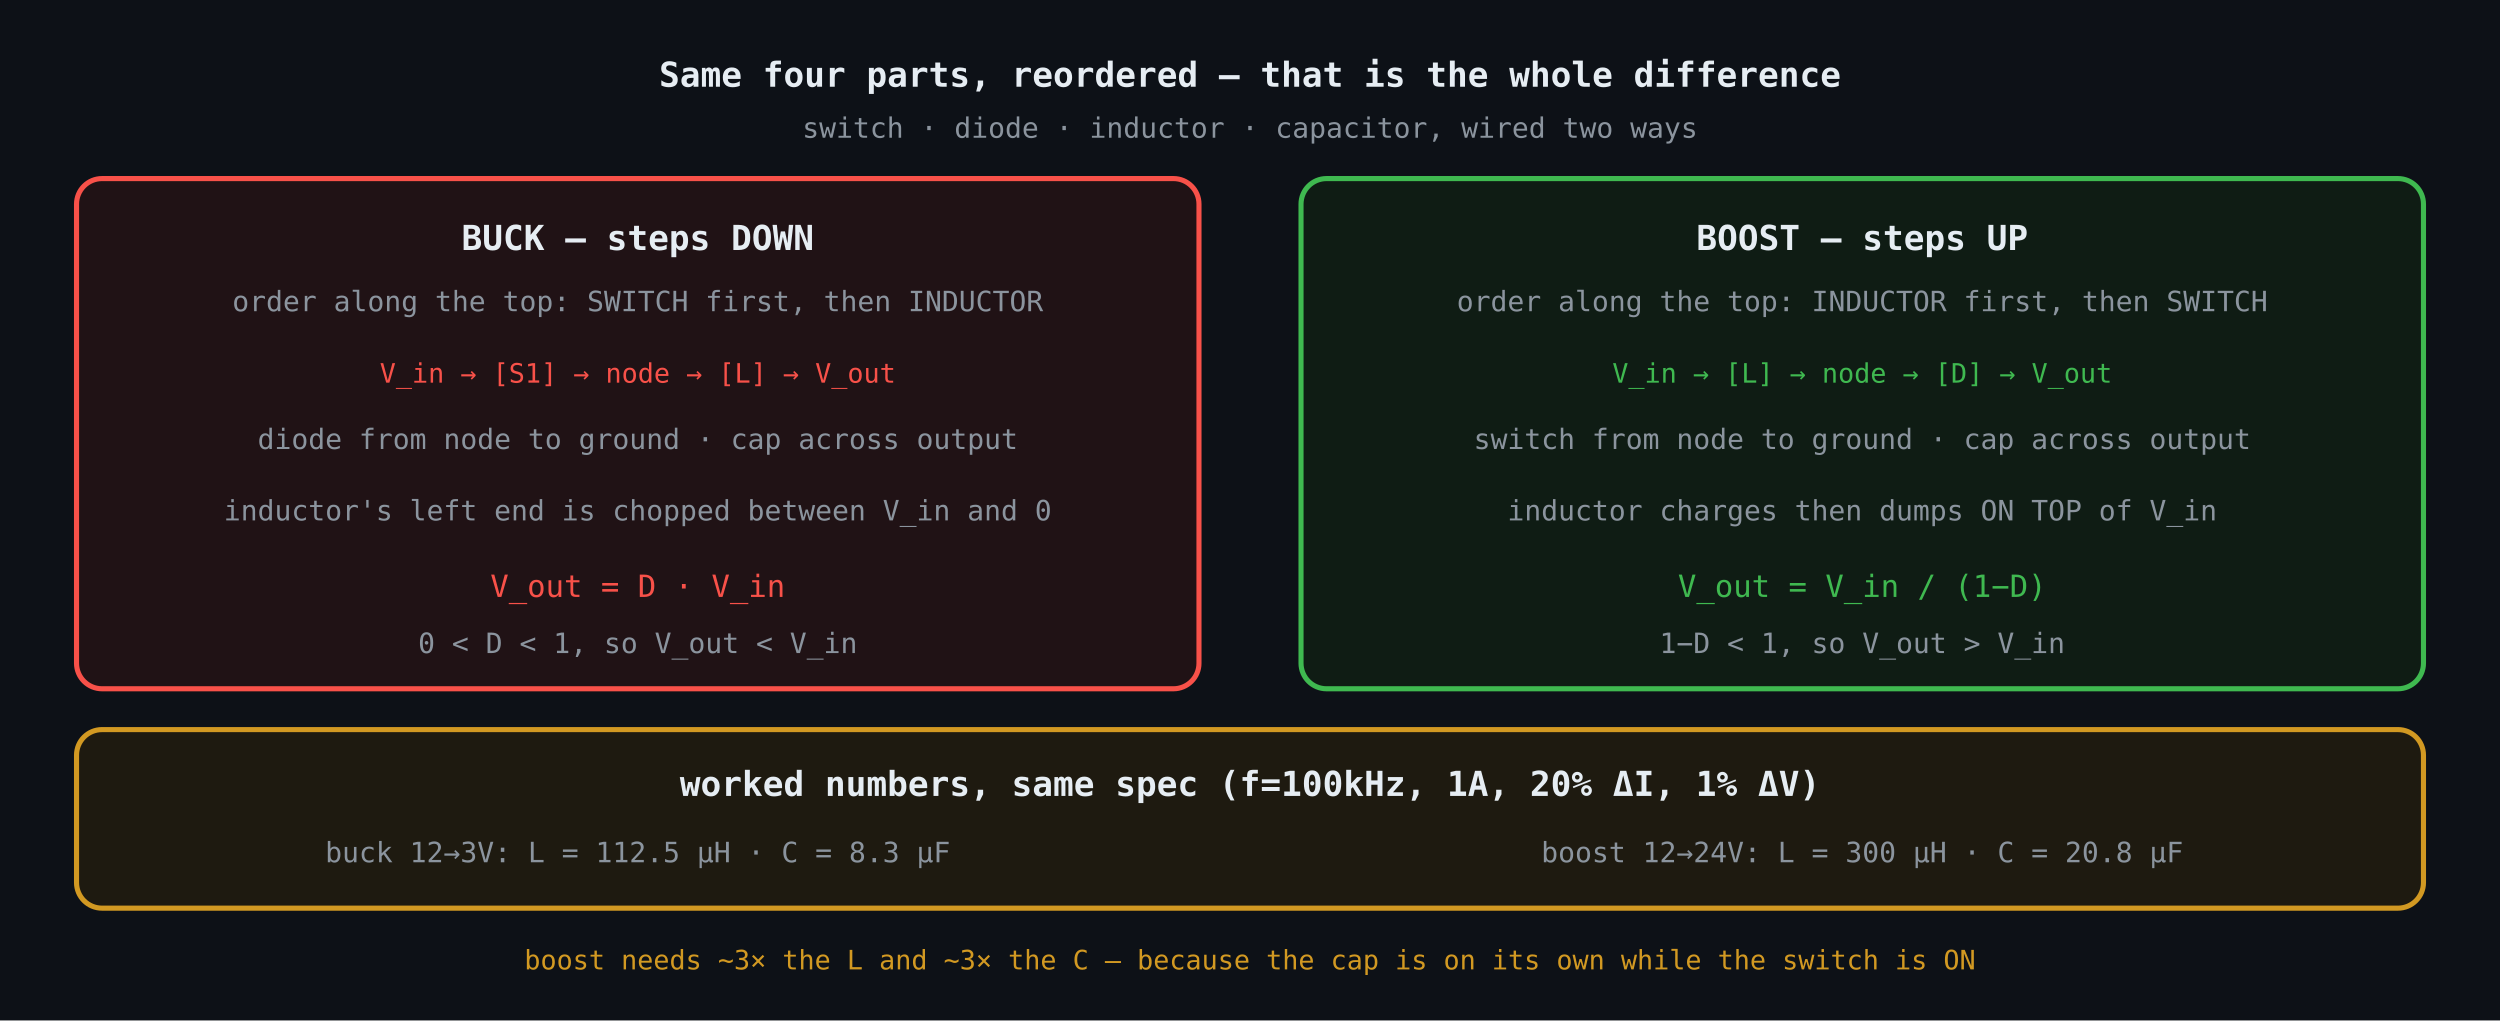
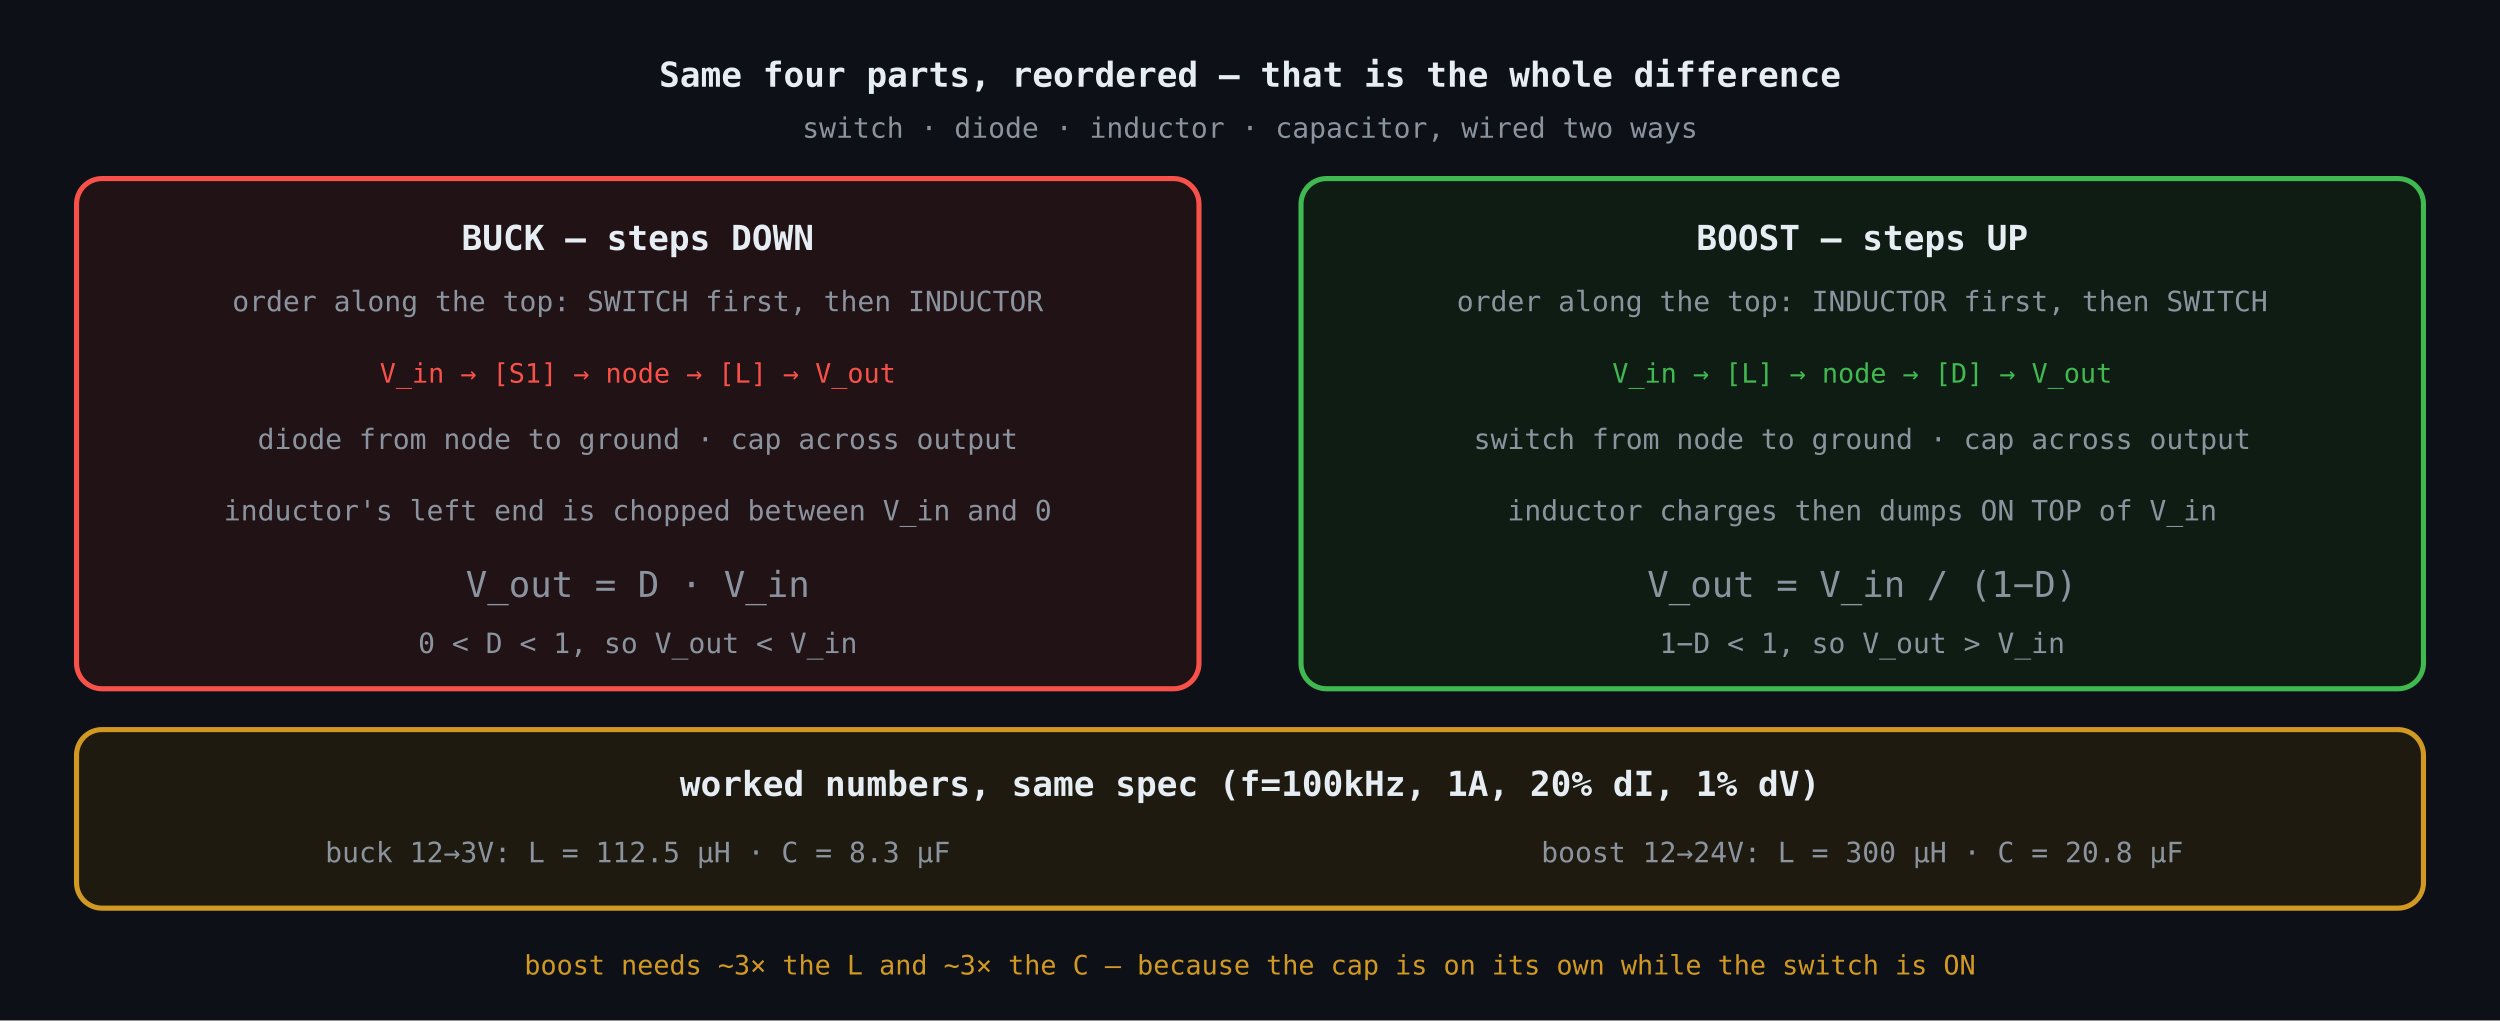
<svg xmlns="http://www.w3.org/2000/svg" viewBox="0 0 980 400" role="img" aria-label="Side by side comparison of buck and boost showing the same four parts reordered" width="980" height="400">
  <style>
.h2m-bg{fill:#0d1117}
- *{box-sizing:border-box}
- /* Printing on a dark palette wastes ink and renders badly, so print is always light. */
- body{margin:0;background:#0d1117;color:#c9d1d9;
-   font:15px/1.65 system-ui,-apple-system,Segoe UI,Roboto,sans-serif;
-   padding:38px 22px 90px}
- main{max-width:1080px;margin:0 auto}
- figure{margin:22px 0;background:#161b22;border:1px solid #30363d;
-   border-radius:11px;padding:18px;overflow-x:auto}
- figure svg{display:block;width:100%;height:auto;min-width:680px}
- figcaption{color:#8b949e;font-size:12.5px;margin-top:12px;text-align:center}
- /* ---- SVG theming: every colour resolves through these classes so figures re-theme. */
svg text{font-family:ui-monospace,SFMono-Regular,Menlo,monospace;font-size:12px;fill:#c9d1d9}
svg text.t{font-size:13.5px;font-weight:700;fill:#e6edf3}
svg text.s{font-size:11px;fill:#8b949e}
svg text.xs{font-size:9.5px;fill:#8b949e}
svg text.l{font-size:10.5px;fill:#8b949e}
svg text.lb{font-size:10.5px;fill:#58a6ff}
svg text.lg{font-size:10.5px;fill:#3fb950}
svg text.lr{font-size:10.5px;fill:#f85149}
svg text.lp{font-size:10.5px;fill:#bc8cff}
svg text.la{font-size:10.5px;fill:#d29922}
- svg .fx-b{fill:#58a6ff}  svg .fx-g{fill:#3fb950}
- svg .fx-r{fill:#f85149}   svg .fx-a{fill:#d29922}
- svg .fx-p{fill:#bc8cff} svg .fx-n{fill:#8b949e}
svg .n{fill:#1a2029;stroke:#484f58;stroke-width:1.6}
svg .nb{fill:#101a2b;stroke:#58a6ff;stroke-width:2px}
svg .ng{fill:#0f1c14;stroke:#3fb950;stroke-width:2px}
svg .nr{fill:#201215;stroke:#f85149;stroke-width:2px}
svg .na{fill:#1e1a10;stroke:#d29922;stroke-width:2px}
svg .np{fill:#181228;stroke:#bc8cff;stroke-width:2px}
- svg .nd{fill:#15191f;stroke:#3d444d;stroke-width:1.5;stroke-dasharray:5 4}
svg .grp{fill:none;stroke:#3d444d;stroke-width:1.4;stroke-dasharray:6 5}
- svg .a{stroke:#8b949e;stroke-width:1.8;fill:none;marker-end:url(#ah)}
- svg .ab{stroke:#58a6ff;stroke-width:2;fill:none;marker-end:url(#ahb)}
- svg .ag{stroke:#3fb950;stroke-width:2;fill:none;marker-end:url(#ahg)}
- svg .ar{stroke:#f85149;stroke-width:2;fill:none;marker-end:url(#ahr)}
- svg .ap{stroke:#bc8cff;stroke-width:2;fill:none;marker-end:url(#ahp)}
- svg .aa{stroke:#d29922;stroke-width:2;fill:none;marker-end:url(#aha)}
svg .wire{stroke:#8b949e;stroke-width:1.8;fill:none}
svg .wire-r{stroke:#f85149;stroke-width:2.4;fill:none;stroke-linecap:round}
svg .wire-b{stroke:#58a6ff;stroke-width:2.4;fill:none;stroke-linecap:round}
svg .wire-a{stroke:#d29922;stroke-width:2.4;fill:none;stroke-linecap:round}
svg .wire-p{stroke:#bc8cff;stroke-width:2.4;fill:none;stroke-linecap:round}
svg .wire-g{stroke:#3fb950;stroke-width:2.4;fill:none;stroke-linecap:round}
svg .axis{stroke:#8b949e;stroke-width:1.5;fill:none}
svg .grid{stroke:#30363d;stroke-width:1;fill:none;stroke-dasharray:3 4}
svg .plot-b{stroke:#58a6ff;stroke-width:2.4;fill:none;stroke-linejoin:round}
- svg .plot-a{stroke:#d29922;stroke-width:2.4;fill:none;stroke-linejoin:round}
svg .plot-g{stroke:#3fb950;stroke-width:2.4;fill:none;stroke-linejoin:round}
svg .plot-r{stroke:#f85149;stroke-width:2.4;fill:none;stroke-linejoin:round}
+ svg .plot-a{stroke:#d29922;stroke-width:2.4;fill:none;stroke-linejoin:round}
svg .plot-p{stroke:#bc8cff;stroke-width:2.4;fill:none;stroke-linejoin:round}
- svg .fill-a{fill:#d29922;opacity:0.14}
- svg .fill-g{fill:#3fb950;opacity:0.14}
- svg .dash{stroke-dasharray:6 5}
- svg .mk-n{fill:#8b949e}  svg .mk-b{fill:#58a6ff}
- svg .mk-g{fill:#3fb950}  svg .mk-r{fill:#f85149}
- svg .mk-p{fill:#bc8cff} svg .mk-a{fill:#d29922}
+ svg .fill-g{fill:#3fb950;opacity:0.14;stroke:none}
+ svg .fill-a{fill:#d29922;opacity:0.14;stroke:none}
+ svg .a{stroke:#8b949e;stroke-width:1.8;fill:none;marker-end:url(#ah)}
+ svg .ab{stroke:#58a6ff;stroke-width:2;fill:none;marker-end:url(#ahb)}
+ svg .ag{stroke:#3fb950;stroke-width:2;fill:none;marker-end:url(#ahg)}
+ svg .ar{stroke:#f85149;stroke-width:2;fill:none;marker-end:url(#ahr)}
+ svg .ap{stroke:#bc8cff;stroke-width:2;fill:none;marker-end:url(#ahp)}
+ svg .aa{stroke:#d29922;stroke-width:2;fill:none;marker-end:url(#aha)}
+ svg .comp{stroke:#8b949e;stroke-width:2;fill:none}
+ svg .dotn{fill:#8b949e}
+ svg .dotb{fill:#58a6ff}
+ svg .dotg{fill:#3fb950}
+ svg .dotr{fill:#f85149}
+ svg .dota{fill:#d29922}
+ svg .dotp{fill:#bc8cff}
+ svg .mk-n{fill:#8b949e} svg .mk-b{fill:#58a6ff} svg .mk-g{fill:#3fb950}
+ svg .mk-r{fill:#f85149} svg .mk-p{fill:#bc8cff} svg .mk-a{fill:#d29922}
@media (prefers-color-scheme: light){
- body{background:#ffffff;color:#1f2328}
- figure{background:#f6f8fa;border:1px solid #d0d7de}
- figcaption{color:#57606a}
+ .h2m-bg{fill:#ffffff}
svg text{fill:#1f2328}
- svg text.t{fill:#010409}
- svg text.s{fill:#57606a}
- svg text.xs{fill:#57606a}
- svg text.l{fill:#57606a}
- svg text.lb{fill:#0550ae}
- svg text.lg{fill:#1a7f37}
- svg text.lr{fill:#cf222e}
- svg text.lp{fill:#8250df}
- svg text.la{fill:#9a6700}
- svg .fx-b{fill:#0550ae}
- svg .fx-g{fill:#1a7f37}
- svg .fx-r{fill:#cf222e}
- svg .fx-a{fill:#9a6700}
- svg .fx-p{fill:#8250df}
- svg .fx-n{fill:#57606a}
- svg .n{fill:#f6f8fa;stroke:#8c959f;stroke-width:1.6}
- svg .nb{fill:#ddf4ff;stroke:#0550ae;stroke-width:2.2px}
- svg .ng{fill:#dafbe1;stroke:#1a7f37;stroke-width:2.2px}
- svg .nr{fill:#ffebe9;stroke:#cf222e;stroke-width:2.2px}
- svg .na{fill:#fff8c5;stroke:#9a6700;stroke-width:2.2px}
- svg .np{fill:#fbefff;stroke:#8250df;stroke-width:2.2px}
- svg .nd{fill:#ffffff;stroke:#afb8c1;stroke-width:1.5;stroke-dasharray:5 4}
- svg .grp{fill:none;stroke:#afb8c1;stroke-width:1.4;stroke-dasharray:6 5}
- svg .a{stroke:#57606a;stroke-width:1.8;fill:none;marker-end:url(#ah)}
- svg .ab{stroke:#0550ae;stroke-width:2;fill:none;marker-end:url(#ahb)}
- svg .ag{stroke:#1a7f37;stroke-width:2;fill:none;marker-end:url(#ahg)}
- svg .ar{stroke:#cf222e;stroke-width:2;fill:none;marker-end:url(#ahr)}
- svg .ap{stroke:#8250df;stroke-width:2;fill:none;marker-end:url(#ahp)}
- svg .aa{stroke:#9a6700;stroke-width:2;fill:none;marker-end:url(#aha)}
- svg .wire{stroke:#57606a}
- svg .wire-r{stroke:#cf222e}
- svg .wire-b{stroke:#0550ae}
- svg .wire-a{stroke:#9a6700}
- svg .wire-p{stroke:#8250df}
- svg .wire-g{stroke:#1a7f37}
- svg .axis{stroke:#57606a}
- svg .grid{stroke:#d0d7de}
- svg .plot-b{stroke:#0550ae}
- svg .plot-a{stroke:#9a6700}
- svg .plot-g{stroke:#1a7f37}
- svg .plot-r{stroke:#cf222e}
- svg .plot-p{stroke:#8250df}
- svg .fill-a{fill:#9a6700;opacity:0.12}
- svg .fill-g{fill:#1a7f37;opacity:0.12}
- svg .mk-n{fill:#57606a}
- svg .mk-b{fill:#0550ae}
- svg .mk-g{fill:#1a7f37}
- svg .mk-r{fill:#cf222e}
- svg .mk-p{fill:#8250df}
- svg .mk-a{fill:#9a6700}
- .h2m-bg{fill:#ffffff}
+ svg text.t{fill:#010409} svg text.s{fill:#57606a} svg text.xs{fill:#57606a} svg text.l{fill:#57606a}
+ svg text.lb{fill:#0550ae} svg text.lg{fill:#1a7f37} svg text.lr{fill:#cf222e} svg text.lp{fill:#8250df} svg text.la{fill:#9a6700}
+ svg .n{fill:#f6f8fa;stroke:#8c959f} svg .nb{fill:#ddf4ff;stroke:#0550ae} svg .ng{fill:#dafbe1;stroke:#1a7f37}
+ svg .nr{fill:#ffebe9;stroke:#cf222e} svg .na{fill:#fff8c5;stroke:#9a6700} svg .np{fill:#fbefff;stroke:#8250df}
+ svg .grp{stroke:#afb8c1}
+ svg .wire{stroke:#57606a} svg .wire-r{stroke:#cf222e} svg .wire-b{stroke:#0550ae} svg .wire-a{stroke:#9a6700} svg .wire-p{stroke:#8250df} svg .wire-g{stroke:#1a7f37}
+ svg .axis{stroke:#57606a} svg .grid{stroke:#d0d7de}
+ svg .plot-b{stroke:#0550ae} svg .plot-g{stroke:#1a7f37} svg .plot-r{stroke:#cf222e} svg .plot-a{stroke:#9a6700} svg .plot-p{stroke:#8250df}
+ svg .fill-g{fill:#1a7f37} svg .fill-a{fill:#9a6700}
+ svg .a{stroke:#57606a} svg .ab{stroke:#0550ae} svg .ag{stroke:#1a7f37} svg .ar{stroke:#cf222e} svg .ap{stroke:#8250df} svg .aa{stroke:#9a6700}
+ svg .comp{stroke:#57606a}
+ svg .dotn{fill:#57606a} svg .dotb{fill:#0550ae} svg .dotg{fill:#1a7f37} svg .dotr{fill:#cf222e} svg .dota{fill:#9a6700} svg .dotp{fill:#8250df}
+ svg .mk-n{fill:#57606a} svg .mk-b{fill:#0550ae} svg .mk-g{fill:#1a7f37} svg .mk-r{fill:#cf222e} svg .mk-p{fill:#8250df} svg .mk-a{fill:#9a6700}
}
- @media print{
- body{background:#ffffff;color:#111417}
- figure{background:#ffffff;border:1px solid #c3ccd5}
- figure svg{min-width:0}
- svg text{fill:#111417}
- .h2m-bg{fill:#ffffff}
- }
+ @media print{ .h2m-bg{fill:#ffffff} svg text{fill:#111417} }
</style>
  <defs>
    <marker id="ah" markerWidth="9" markerHeight="9" refX="8" refY="4.5" orient="auto">
      <path d="M0 0 L9 4.5 L0 9 z" class="mk-n" />
    </marker>
    <marker id="ahb" markerWidth="9" markerHeight="9" refX="8" refY="4.5" orient="auto">
      <path d="M0 0 L9 4.5 L0 9 z" class="mk-b" />
    </marker>
    <marker id="ahg" markerWidth="9" markerHeight="9" refX="8" refY="4.5" orient="auto">
      <path d="M0 0 L9 4.5 L0 9 z" class="mk-g" />
    </marker>
    <marker id="ahr" markerWidth="9" markerHeight="9" refX="8" refY="4.5" orient="auto">
      <path d="M0 0 L9 4.5 L0 9 z" class="mk-r" />
    </marker>
    <marker id="ahp" markerWidth="9" markerHeight="9" refX="8" refY="4.5" orient="auto">
      <path d="M0 0 L9 4.5 L0 9 z" class="mk-p" />
    </marker>
    <marker id="aha" markerWidth="9" markerHeight="9" refX="8" refY="4.5" orient="auto">
      <path d="M0 0 L9 4.5 L0 9 z" class="mk-a" />
    </marker>
  </defs>
  <rect class="h2m-bg" x="0" y="0" width="980" height="400" fill="#0d1117" />
  <text class="t" x="490" y="34" text-anchor="middle">Same four parts, reordered — that is the whole difference</text>
  <text class="s" x="490" y="54" text-anchor="middle">switch · diode · inductor · capacitor, wired two ways</text>
  <rect class="nr" x="30" y="70" width="440" height="200" rx="10" />
  <text class="t" x="250" y="98" text-anchor="middle">BUCK — steps DOWN</text>
  <text class="s" x="250" y="122" text-anchor="middle">order along the top: SWITCH first, then INDUCTOR</text>
  <text class="lr" x="250" y="150" text-anchor="middle">V_in → [S1] → node → [L] → V_out</text>
  <text class="s" x="250" y="176" text-anchor="middle">diode from node to ground · cap across output</text>
  <text class="s" x="250" y="204" text-anchor="middle">inductor's left end is chopped between V_in and 0</text>
-   <text class="fx-r" x="250" y="234" text-anchor="middle" font-size="14">V_out = D · V_in</text>
+   <text class="s" x="250" y="234" text-anchor="middle" style="font-size:14px">V_out = D · V_in</text>
  <text class="s" x="250" y="256" text-anchor="middle">0 &lt; D &lt; 1, so V_out &lt; V_in</text>
  <rect class="ng" x="510" y="70" width="440" height="200" rx="10" />
  <text class="t" x="730" y="98" text-anchor="middle">BOOST — steps UP</text>
  <text class="s" x="730" y="122" text-anchor="middle">order along the top: INDUCTOR first, then SWITCH</text>
  <text class="lg" x="730" y="150" text-anchor="middle">V_in → [L] → node → [D] → V_out</text>
  <text class="s" x="730" y="176" text-anchor="middle">switch from node to ground · cap across output</text>
  <text class="s" x="730" y="204" text-anchor="middle">inductor charges then dumps ON TOP of V_in</text>
-   <text class="fx-g" x="730" y="234" text-anchor="middle" font-size="14">V_out = V_in / (1−D)</text>
+   <text class="s" x="730" y="234" text-anchor="middle" style="font-size:14px">V_out = V_in / (1−D)</text>
  <text class="s" x="730" y="256" text-anchor="middle">1−D &lt; 1, so V_out &gt; V_in</text>
  <rect class="na" x="30" y="286" width="920" height="70" rx="10" />
-   <text class="t" x="490" y="312" text-anchor="middle">worked numbers, same spec (f=100kHz, 1A, 20% ΔI, 1% ΔV)</text>
+   <text class="t" x="490" y="312" text-anchor="middle">worked numbers, same spec (f=100kHz, 1A, 20% dI, 1% dV)</text>
  <text class="s" x="250" y="338" text-anchor="middle">buck 12→3V:  L = 112.5 µH · C = 8.3 µF</text>
  <text class="s" x="730" y="338" text-anchor="middle">boost 12→24V:  L = 300 µH · C = 20.8 µF</text>
-   <text class="la" x="490" y="380" text-anchor="middle">boost needs ~3× the L and ~3× the C — because the cap is on its own while the switch is ON</text>
+   <text class="la" x="490" y="382" text-anchor="middle">boost needs ~3× the L and ~3× the C — because the cap is on its own while the switch is ON</text>
</svg>
